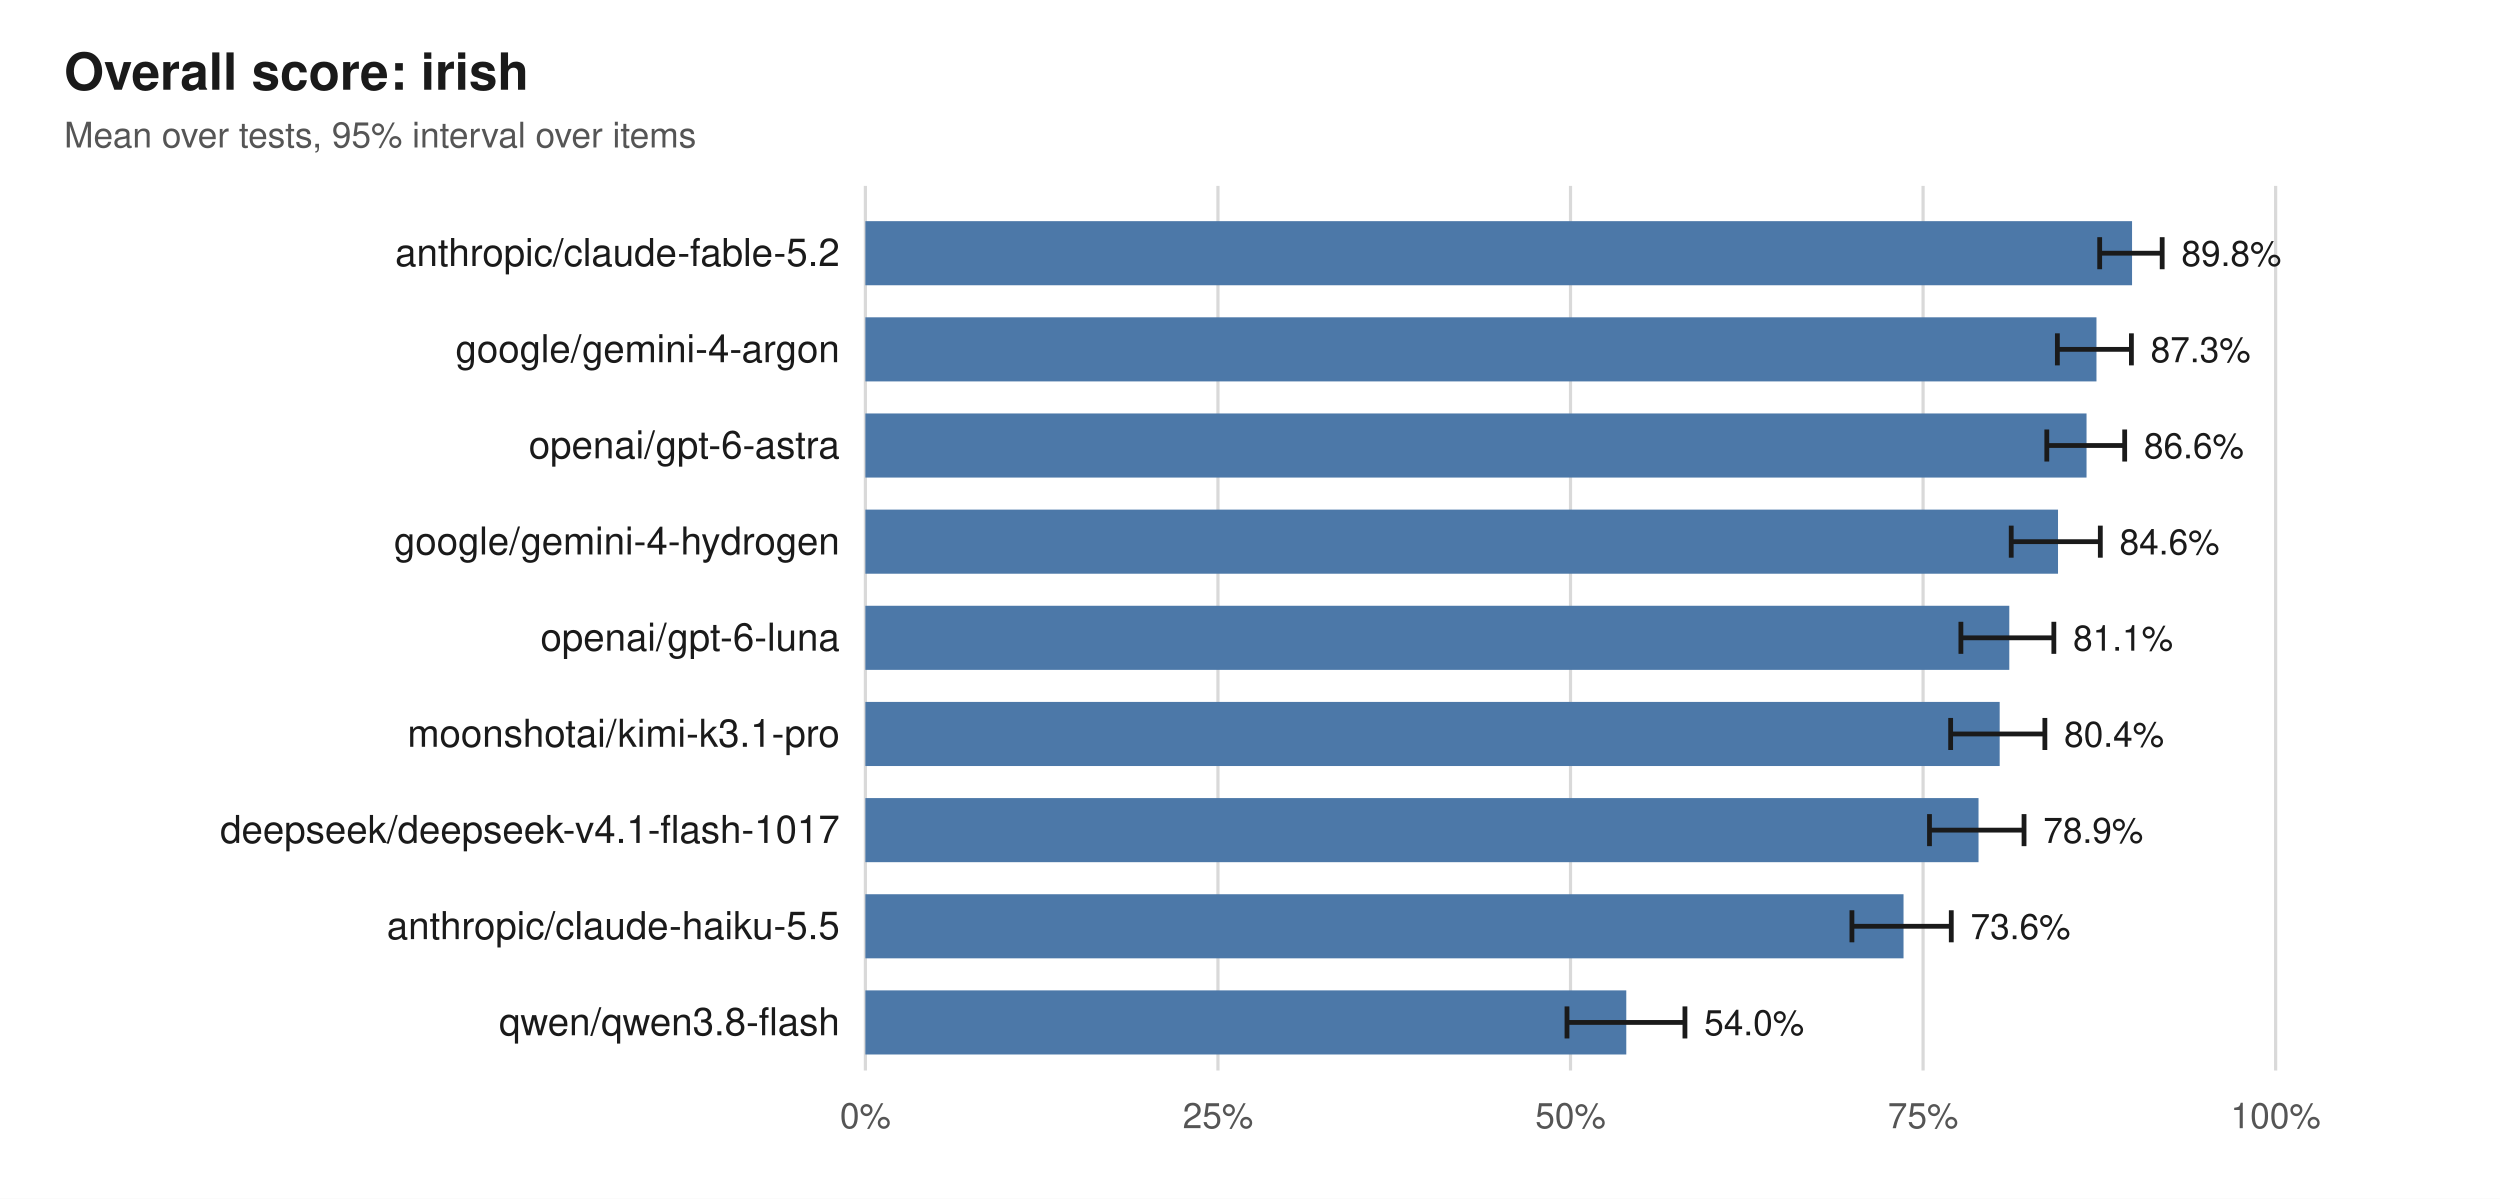
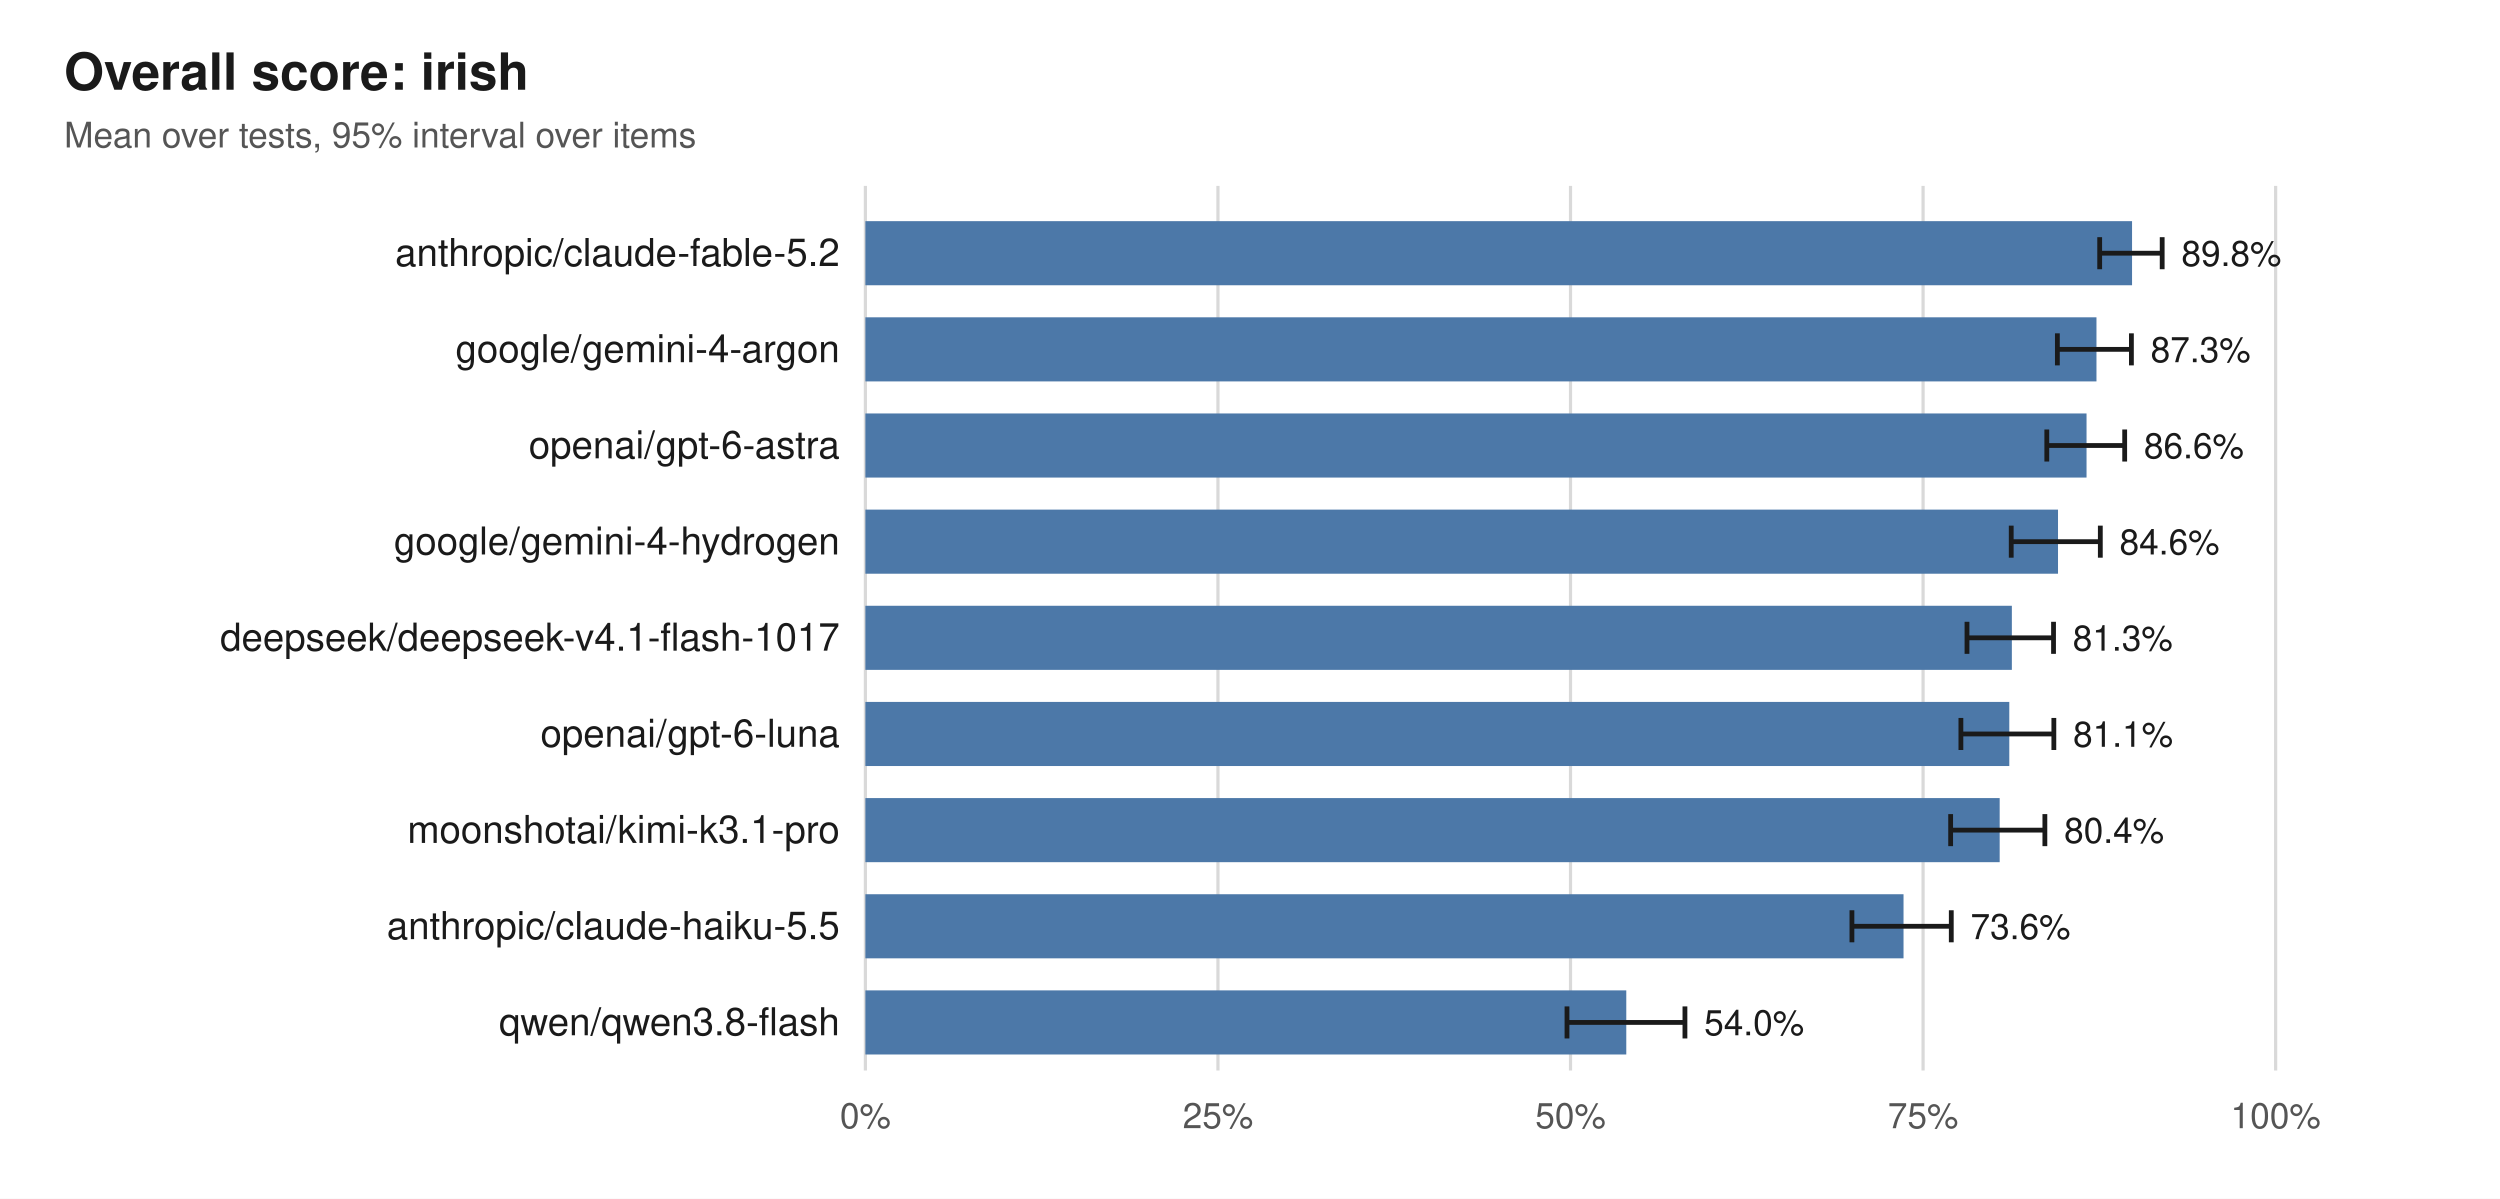
<svg xmlns="http://www.w3.org/2000/svg" width="780" height="374" viewBox="0 0 780 374" role="img">
  <rect x="0" y="0" width="780" height="374" fill="#ffffff" />
  <text x="20.0" y="28.0" font-size="16" text-anchor="start" fill="#1a1a1a" font-weight="bold" font-family="Helvetica, Arial, sans-serif">Overall score: irish</text>
  <text x="20.0" y="46.0" font-size="11" text-anchor="start" fill="#555555" font-weight="normal" font-family="Helvetica, Arial, sans-serif">Mean over tests, 95% interval over items</text>
  <line x1="270.0" y1="58" x2="270.0" y2="334" stroke="#d9d9d9" stroke-width="1" />
  <text x="270.0" y="352.0" font-size="11" text-anchor="middle" fill="#555555" font-weight="normal" font-family="Helvetica, Arial, sans-serif">0%</text>
  <line x1="380.0" y1="58" x2="380.0" y2="334" stroke="#d9d9d9" stroke-width="1" />
  <text x="380.0" y="352.0" font-size="11" text-anchor="middle" fill="#555555" font-weight="normal" font-family="Helvetica, Arial, sans-serif">25%</text>
  <line x1="490.0" y1="58" x2="490.0" y2="334" stroke="#d9d9d9" stroke-width="1" />
  <text x="490.0" y="352.0" font-size="11" text-anchor="middle" fill="#555555" font-weight="normal" font-family="Helvetica, Arial, sans-serif">50%</text>
  <line x1="600.0" y1="58" x2="600.0" y2="334" stroke="#d9d9d9" stroke-width="1" />
  <text x="600.0" y="352.0" font-size="11" text-anchor="middle" fill="#555555" font-weight="normal" font-family="Helvetica, Arial, sans-serif">75%</text>
  <line x1="710.0" y1="58" x2="710.0" y2="334" stroke="#d9d9d9" stroke-width="1" />
  <text x="710.0" y="352.0" font-size="11" text-anchor="middle" fill="#555555" font-weight="normal" font-family="Helvetica, Arial, sans-serif">100%</text>
  <text x="262.0" y="83.0" font-size="12" text-anchor="end" fill="#1a1a1a" font-weight="normal" font-family="Helvetica, Arial, sans-serif">anthropic/claude-fable-5.2</text>
  <rect x="270" y="69" width="395.2" height="20" fill="#4c78a8" />
  <line x1="655.1" y1="79.0" x2="674.6" y2="79.0" stroke="#1a1a1a" stroke-width="1.5" />
  <line x1="655.1" y1="74.0" x2="655.1" y2="84.0" stroke="#1a1a1a" stroke-width="1.5" />
  <line x1="674.6" y1="74.0" x2="674.6" y2="84.0" stroke="#1a1a1a" stroke-width="1.5" />
  <text x="680.6" y="83.0" font-size="11" text-anchor="start" fill="#1a1a1a" font-weight="normal" font-family="Helvetica, Arial, sans-serif">89.8%</text>
  <text x="262.0" y="113.0" font-size="12" text-anchor="end" fill="#1a1a1a" font-weight="normal" font-family="Helvetica, Arial, sans-serif">google/gemini-4-argon</text>
  <rect x="270" y="99" width="384.1" height="20" fill="#4c78a8" />
  <line x1="641.9" y1="109.0" x2="665.0" y2="109.0" stroke="#1a1a1a" stroke-width="1.5" />
  <line x1="641.9" y1="104.0" x2="641.9" y2="114.0" stroke="#1a1a1a" stroke-width="1.5" />
  <line x1="665.0" y1="104.0" x2="665.0" y2="114.0" stroke="#1a1a1a" stroke-width="1.5" />
  <text x="671.0" y="113.0" font-size="11" text-anchor="start" fill="#1a1a1a" font-weight="normal" font-family="Helvetica, Arial, sans-serif">87.3%</text>
  <text x="262.0" y="143.0" font-size="12" text-anchor="end" fill="#1a1a1a" font-weight="normal" font-family="Helvetica, Arial, sans-serif">openai/gpt-6-astra</text>
  <rect x="270" y="129" width="381.0" height="20" fill="#4c78a8" />
  <line x1="638.6" y1="139.0" x2="662.9" y2="139.0" stroke="#1a1a1a" stroke-width="1.5" />
  <line x1="638.6" y1="134.0" x2="638.6" y2="144.0" stroke="#1a1a1a" stroke-width="1.5" />
  <line x1="662.9" y1="134.0" x2="662.9" y2="144.0" stroke="#1a1a1a" stroke-width="1.5" />
  <text x="668.9" y="143.0" font-size="11" text-anchor="start" fill="#1a1a1a" font-weight="normal" font-family="Helvetica, Arial, sans-serif">86.6%</text>
  <text x="262.0" y="173.0" font-size="12" text-anchor="end" fill="#1a1a1a" font-weight="normal" font-family="Helvetica, Arial, sans-serif">google/gemini-4-hydrogen</text>
  <rect x="270" y="159" width="372.1" height="20" fill="#4c78a8" />
  <line x1="627.5" y1="169.0" x2="655.3" y2="169.0" stroke="#1a1a1a" stroke-width="1.5" />
  <line x1="627.5" y1="164.0" x2="627.5" y2="174.0" stroke="#1a1a1a" stroke-width="1.5" />
  <line x1="655.3" y1="164.0" x2="655.3" y2="174.0" stroke="#1a1a1a" stroke-width="1.5" />
  <text x="661.3" y="173.0" font-size="11" text-anchor="start" fill="#1a1a1a" font-weight="normal" font-family="Helvetica, Arial, sans-serif">84.6%</text>
-   <text x="262.0" y="203.0" font-size="12" text-anchor="end" fill="#1a1a1a" font-weight="normal" font-family="Helvetica, Arial, sans-serif">openai/gpt-6-luna</text>
-   <rect x="270" y="189" width="356.9" height="20" fill="#4c78a8" />
-   <line x1="611.8" y1="199.0" x2="640.8" y2="199.0" stroke="#1a1a1a" stroke-width="1.5" />
-   <line x1="611.8" y1="194.0" x2="611.8" y2="204.0" stroke="#1a1a1a" stroke-width="1.5" />
-   <line x1="640.8" y1="194.0" x2="640.8" y2="204.0" stroke="#1a1a1a" stroke-width="1.5" />
-   <text x="646.8" y="203.0" font-size="11" text-anchor="start" fill="#1a1a1a" font-weight="normal" font-family="Helvetica, Arial, sans-serif">81.1%</text>
-   <text x="262.0" y="233.0" font-size="12" text-anchor="end" fill="#1a1a1a" font-weight="normal" font-family="Helvetica, Arial, sans-serif">moonshotai/kimi-k3.1-pro</text>
-   <rect x="270" y="219" width="353.9" height="20" fill="#4c78a8" />
-   <line x1="608.6" y1="229.0" x2="638.0" y2="229.0" stroke="#1a1a1a" stroke-width="1.5" />
-   <line x1="608.6" y1="224.0" x2="608.6" y2="234.0" stroke="#1a1a1a" stroke-width="1.5" />
-   <line x1="638.0" y1="224.0" x2="638.0" y2="234.0" stroke="#1a1a1a" stroke-width="1.5" />
-   <text x="644.0" y="233.0" font-size="11" text-anchor="start" fill="#1a1a1a" font-weight="normal" font-family="Helvetica, Arial, sans-serif">80.4%</text>
-   <text x="262.0" y="263.0" font-size="12" text-anchor="end" fill="#1a1a1a" font-weight="normal" font-family="Helvetica, Arial, sans-serif">deepseek/deepseek-v4.1-flash-1017</text>
-   <rect x="270" y="249" width="347.3" height="20" fill="#4c78a8" />
-   <line x1="602.0" y1="259.0" x2="631.5" y2="259.0" stroke="#1a1a1a" stroke-width="1.5" />
-   <line x1="602.0" y1="254.0" x2="602.0" y2="264.0" stroke="#1a1a1a" stroke-width="1.5" />
-   <line x1="631.5" y1="254.0" x2="631.5" y2="264.0" stroke="#1a1a1a" stroke-width="1.5" />
-   <text x="637.5" y="263.0" font-size="11" text-anchor="start" fill="#1a1a1a" font-weight="normal" font-family="Helvetica, Arial, sans-serif">78.9%</text>
+   <text x="262.0" y="203.0" font-size="12" text-anchor="end" fill="#1a1a1a" font-weight="normal" font-family="Helvetica, Arial, sans-serif">deepseek/deepseek-v4.1-flash-1017</text>
+   <rect x="270" y="189" width="357.7" height="20" fill="#4c78a8" />
+   <line x1="613.7" y1="199.0" x2="640.7" y2="199.0" stroke="#1a1a1a" stroke-width="1.5" />
+   <line x1="613.7" y1="194.0" x2="613.7" y2="204.0" stroke="#1a1a1a" stroke-width="1.5" />
+   <line x1="640.7" y1="194.0" x2="640.7" y2="204.0" stroke="#1a1a1a" stroke-width="1.5" />
+   <text x="646.7" y="203.0" font-size="11" text-anchor="start" fill="#1a1a1a" font-weight="normal" font-family="Helvetica, Arial, sans-serif">81.3%</text>
+   <text x="262.0" y="233.0" font-size="12" text-anchor="end" fill="#1a1a1a" font-weight="normal" font-family="Helvetica, Arial, sans-serif">openai/gpt-6-luna</text>
+   <rect x="270" y="219" width="356.9" height="20" fill="#4c78a8" />
+   <line x1="611.8" y1="229.0" x2="640.8" y2="229.0" stroke="#1a1a1a" stroke-width="1.5" />
+   <line x1="611.8" y1="224.0" x2="611.8" y2="234.0" stroke="#1a1a1a" stroke-width="1.5" />
+   <line x1="640.8" y1="224.0" x2="640.8" y2="234.0" stroke="#1a1a1a" stroke-width="1.5" />
+   <text x="646.8" y="233.0" font-size="11" text-anchor="start" fill="#1a1a1a" font-weight="normal" font-family="Helvetica, Arial, sans-serif">81.1%</text>
+   <text x="262.0" y="263.0" font-size="12" text-anchor="end" fill="#1a1a1a" font-weight="normal" font-family="Helvetica, Arial, sans-serif">moonshotai/kimi-k3.1-pro</text>
+   <rect x="270" y="249" width="353.9" height="20" fill="#4c78a8" />
+   <line x1="608.6" y1="259.0" x2="638.0" y2="259.0" stroke="#1a1a1a" stroke-width="1.5" />
+   <line x1="608.6" y1="254.0" x2="608.6" y2="264.0" stroke="#1a1a1a" stroke-width="1.5" />
+   <line x1="638.0" y1="254.0" x2="638.0" y2="264.0" stroke="#1a1a1a" stroke-width="1.5" />
+   <text x="644.0" y="263.0" font-size="11" text-anchor="start" fill="#1a1a1a" font-weight="normal" font-family="Helvetica, Arial, sans-serif">80.4%</text>
  <text x="262.0" y="293.0" font-size="12" text-anchor="end" fill="#1a1a1a" font-weight="normal" font-family="Helvetica, Arial, sans-serif">anthropic/claude-haiku-5.5</text>
  <rect x="270" y="279" width="323.9" height="20" fill="#4c78a8" />
  <line x1="577.8" y1="289.0" x2="608.8" y2="289.0" stroke="#1a1a1a" stroke-width="1.5" />
  <line x1="577.8" y1="284.0" x2="577.8" y2="294.0" stroke="#1a1a1a" stroke-width="1.5" />
  <line x1="608.8" y1="284.0" x2="608.8" y2="294.0" stroke="#1a1a1a" stroke-width="1.5" />
  <text x="614.8" y="293.0" font-size="11" text-anchor="start" fill="#1a1a1a" font-weight="normal" font-family="Helvetica, Arial, sans-serif">73.6%</text>
  <text x="262.0" y="323.0" font-size="12" text-anchor="end" fill="#1a1a1a" font-weight="normal" font-family="Helvetica, Arial, sans-serif">qwen/qwen3.8-flash</text>
  <rect x="270" y="309" width="237.4" height="20" fill="#4c78a8" />
  <line x1="488.9" y1="319.0" x2="525.7" y2="319.0" stroke="#1a1a1a" stroke-width="1.5" />
  <line x1="488.9" y1="314.0" x2="488.9" y2="324.0" stroke="#1a1a1a" stroke-width="1.5" />
  <line x1="525.7" y1="314.0" x2="525.7" y2="324.0" stroke="#1a1a1a" stroke-width="1.5" />
  <text x="531.7" y="323.0" font-size="11" text-anchor="start" fill="#1a1a1a" font-weight="normal" font-family="Helvetica, Arial, sans-serif">54.0%</text>
</svg>
